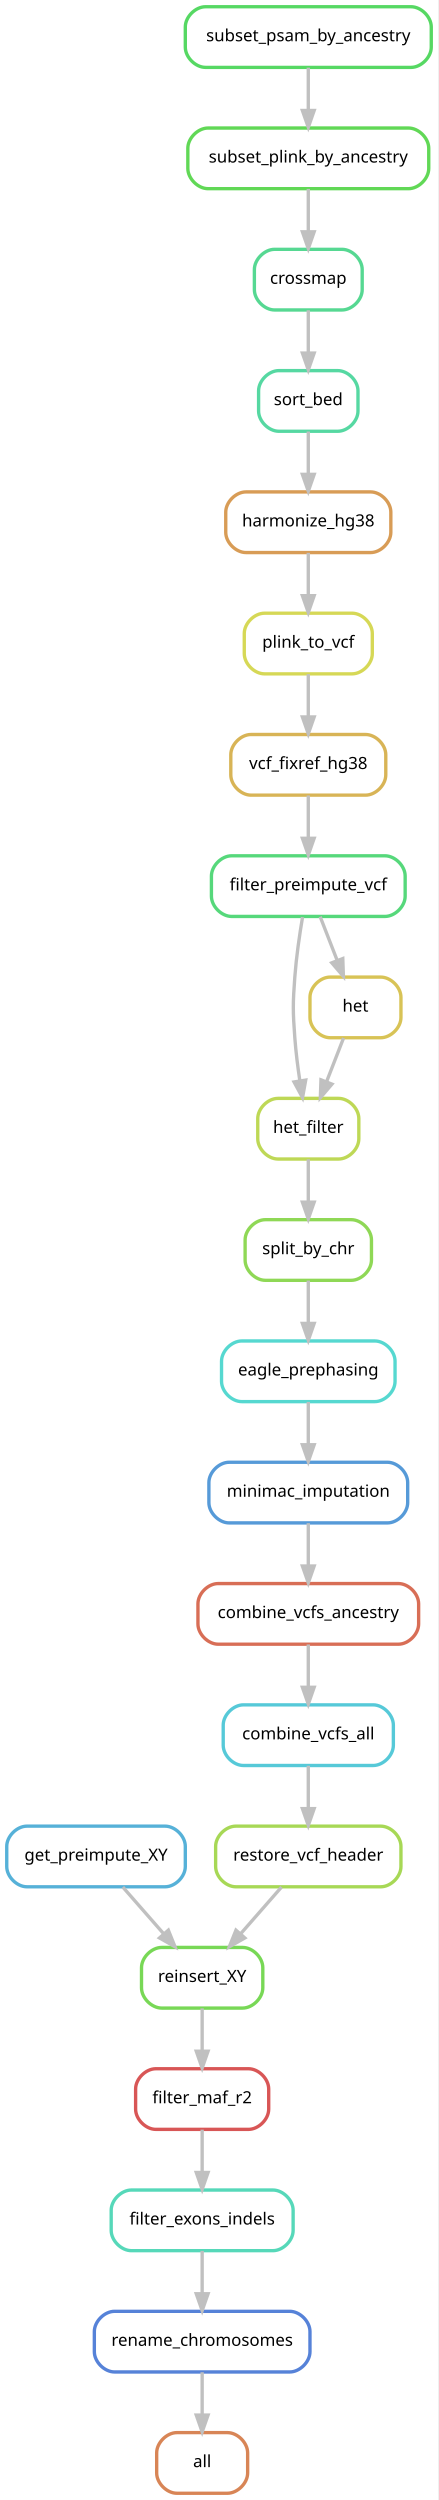
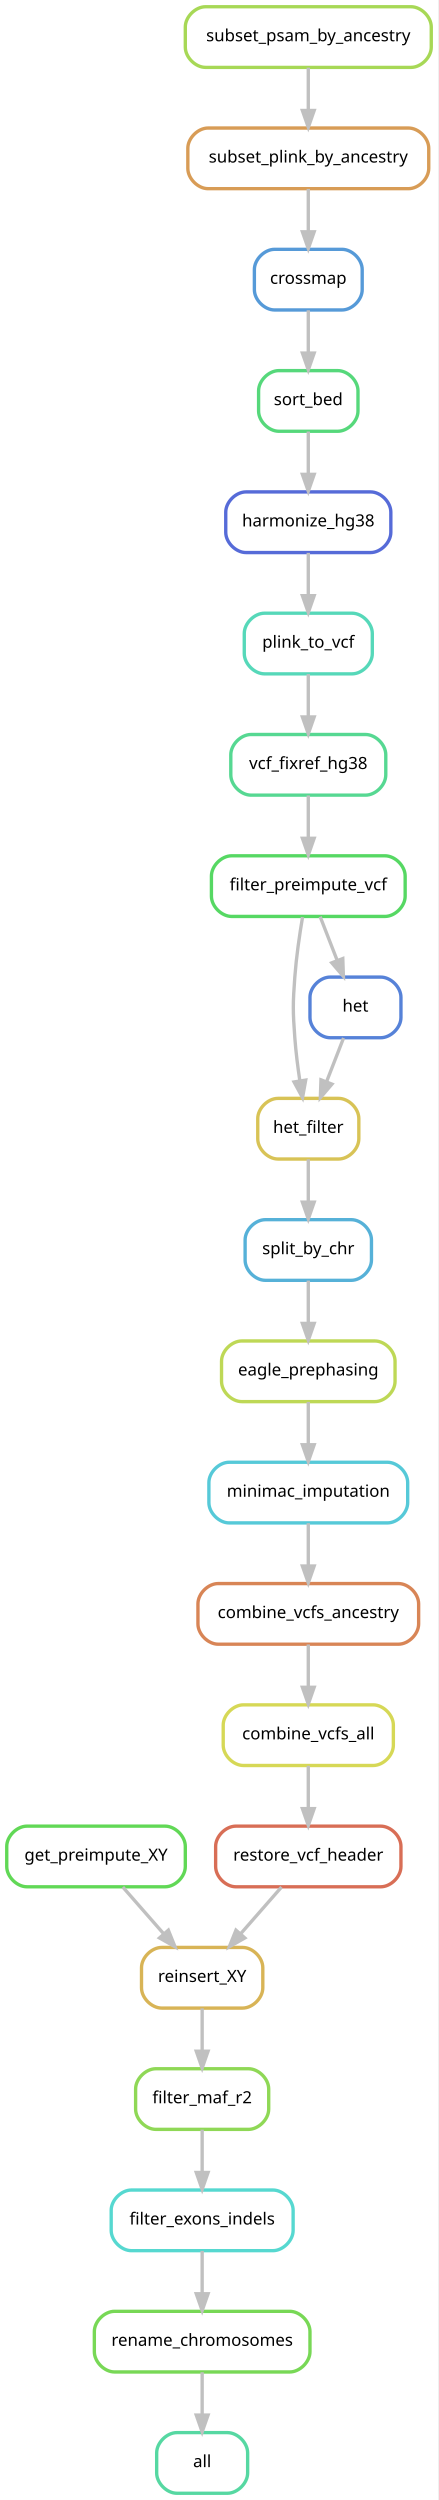
<svg xmlns="http://www.w3.org/2000/svg" width="260pt" height="1484pt" viewBox="0.00 0.00 260.00 1484.00">
  <g id="graph0" class="graph" transform="scale(1 1) rotate(0) translate(4 1480)">
    <polygon fill="#ffffff" stroke="transparent" points="-4,4 -4,-1480 256,-1480 256,4 -4,4" />
    <g id="node1" class="node">
-       <path fill="none" stroke="#d88556" stroke-width="2" d="M131,-36C131,-36 101,-36 101,-36 95,-36 89,-30 89,-24 89,-24 89,-12 89,-12 89,-6 95,0 101,0 101,0 131,0 131,0 137,0 143,-6 143,-12 143,-12 143,-24 143,-24 143,-30 137,-36 131,-36" />
+       <path fill="none" stroke="#56d8a2" stroke-width="2" d="M131,-36C131,-36 101,-36 101,-36 95,-36 89,-30 89,-24 89,-24 89,-12 89,-12 89,-6 95,0 101,0 101,0 131,0 131,0 137,0 143,-6 143,-12 143,-12 143,-24 143,-24 143,-30 137,-36 131,-36" />
      <text text-anchor="middle" x="116" y="-15.5" font-family="sans" font-size="10.00" fill="#000000">all</text>
    </g>
    <g id="node2" class="node">
-       <path fill="none" stroke="#5682d8" stroke-width="2" d="M168,-108C168,-108 64,-108 64,-108 58,-108 52,-102 52,-96 52,-96 52,-84 52,-84 52,-78 58,-72 64,-72 64,-72 168,-72 168,-72 174,-72 180,-78 180,-84 180,-84 180,-96 180,-96 180,-102 174,-108 168,-108" />
+       <path fill="none" stroke="#78d856" stroke-width="2" d="M168,-108C168,-108 64,-108 64,-108 58,-108 52,-102 52,-96 52,-96 52,-84 52,-84 52,-78 58,-72 64,-72 64,-72 168,-72 168,-72 174,-72 180,-78 180,-84 180,-84 180,-96 180,-96 180,-102 174,-108 168,-108" />
      <text text-anchor="middle" x="116" y="-87.5" font-family="sans" font-size="10.00" fill="#000000">rename_chromosomes</text>
    </g>
    <g id="edge1" class="edge">
      <path fill="none" stroke="#c0c0c0" stroke-width="2" d="M116,-71.831C116,-64.131 116,-54.974 116,-46.417" />
      <polygon fill="#c0c0c0" stroke="#c0c0c0" stroke-width="2" points="119.5,-46.413 116,-36.413 112.5,-46.413 119.5,-46.413" />
    </g>
    <g id="node3" class="node">
-       <path fill="none" stroke="#56d8b9" stroke-width="2" d="M158,-180C158,-180 74,-180 74,-180 68,-180 62,-174 62,-168 62,-168 62,-156 62,-156 62,-150 68,-144 74,-144 74,-144 158,-144 158,-144 164,-144 170,-150 170,-156 170,-156 170,-168 170,-168 170,-174 164,-180 158,-180" />
+       <path fill="none" stroke="#56d8d0" stroke-width="2" d="M158,-180C158,-180 74,-180 74,-180 68,-180 62,-174 62,-168 62,-168 62,-156 62,-156 62,-150 68,-144 74,-144 74,-144 158,-144 158,-144 164,-144 170,-150 170,-156 170,-156 170,-168 170,-168 170,-174 164,-180 158,-180" />
      <text text-anchor="middle" x="116" y="-159.5" font-family="sans" font-size="10.00" fill="#000000">filter_exons_indels</text>
    </g>
    <g id="edge2" class="edge">
      <path fill="none" stroke="#c0c0c0" stroke-width="2" d="M116,-143.831C116,-136.131 116,-126.974 116,-118.417" />
      <polygon fill="#c0c0c0" stroke="#c0c0c0" stroke-width="2" points="119.5,-118.413 116,-108.413 112.5,-118.413 119.5,-118.413" />
    </g>
    <g id="node4" class="node">
-       <path fill="none" stroke="#d85656" stroke-width="2" d="M143.5,-252C143.5,-252 88.5,-252 88.5,-252 82.5,-252 76.5,-246 76.5,-240 76.5,-240 76.5,-228 76.5,-228 76.5,-222 82.5,-216 88.5,-216 88.5,-216 143.5,-216 143.5,-216 149.5,-216 155.5,-222 155.5,-228 155.5,-228 155.5,-240 155.5,-240 155.5,-246 149.5,-252 143.5,-252" />
+       <path fill="none" stroke="#8fd856" stroke-width="2" d="M143.5,-252C143.5,-252 88.5,-252 88.5,-252 82.5,-252 76.5,-246 76.5,-240 76.5,-240 76.5,-228 76.5,-228 76.5,-222 82.5,-216 88.5,-216 88.5,-216 143.5,-216 143.5,-216 149.5,-216 155.5,-222 155.5,-228 155.5,-228 155.5,-240 155.5,-240 155.5,-246 149.5,-252 143.5,-252" />
      <text text-anchor="middle" x="116" y="-231.5" font-family="sans" font-size="10.00" fill="#000000">filter_maf_r2</text>
    </g>
    <g id="edge3" class="edge">
      <path fill="none" stroke="#c0c0c0" stroke-width="2" d="M116,-215.831C116,-208.131 116,-198.974 116,-190.417" />
      <polygon fill="#c0c0c0" stroke="#c0c0c0" stroke-width="2" points="119.5,-190.413 116,-180.413 112.5,-190.413 119.5,-190.413" />
    </g>
    <g id="node5" class="node">
-       <path fill="none" stroke="#78d856" stroke-width="2" d="M140,-324C140,-324 92,-324 92,-324 86,-324 80,-318 80,-312 80,-312 80,-300 80,-300 80,-294 86,-288 92,-288 92,-288 140,-288 140,-288 146,-288 152,-294 152,-300 152,-300 152,-312 152,-312 152,-318 146,-324 140,-324" />
+       <path fill="none" stroke="#d8b456" stroke-width="2" d="M140,-324C140,-324 92,-324 92,-324 86,-324 80,-318 80,-312 80,-312 80,-300 80,-300 80,-294 86,-288 92,-288 92,-288 140,-288 140,-288 146,-288 152,-294 152,-300 152,-300 152,-312 152,-312 152,-318 146,-324 140,-324" />
      <text text-anchor="middle" x="116" y="-303.5" font-family="sans" font-size="10.00" fill="#000000">reinsert_XY</text>
    </g>
    <g id="edge4" class="edge">
      <path fill="none" stroke="#c0c0c0" stroke-width="2" d="M116,-287.831C116,-280.131 116,-270.974 116,-262.417" />
      <polygon fill="#c0c0c0" stroke="#c0c0c0" stroke-width="2" points="119.5,-262.413 116,-252.413 112.5,-262.413 119.5,-262.413" />
    </g>
    <g id="node6" class="node">
-       <path fill="none" stroke="#56b1d8" stroke-width="2" d="M94,-396C94,-396 12,-396 12,-396 6,-396 0,-390 0,-384 0,-384 0,-372 0,-372 0,-366 6,-360 12,-360 12,-360 94,-360 94,-360 100,-360 106,-366 106,-372 106,-372 106,-384 106,-384 106,-390 100,-396 94,-396" />
+       <path fill="none" stroke="#61d856" stroke-width="2" d="M94,-396C94,-396 12,-396 12,-396 6,-396 0,-390 0,-384 0,-384 0,-372 0,-372 0,-366 6,-360 12,-360 12,-360 94,-360 94,-360 100,-360 106,-366 106,-372 106,-372 106,-384 106,-384 106,-390 100,-396 94,-396" />
      <text text-anchor="middle" x="53" y="-375.5" font-family="sans" font-size="10.00" fill="#000000">get_preimpute_XY</text>
    </g>
    <g id="edge5" class="edge">
      <path fill="none" stroke="#c0c0c0" stroke-width="2" d="M68.898,-359.831C76.228,-351.454 85.066,-341.353 93.097,-332.175" />
      <polygon fill="#c0c0c0" stroke="#c0c0c0" stroke-width="2" points="95.937,-334.244 99.888,-324.413 90.669,-329.634 95.937,-334.244" />
    </g>
    <g id="node7" class="node">
-       <path fill="none" stroke="#a7d856" stroke-width="2" d="M222,-396C222,-396 136,-396 136,-396 130,-396 124,-390 124,-384 124,-384 124,-372 124,-372 124,-366 130,-360 136,-360 136,-360 222,-360 222,-360 228,-360 234,-366 234,-372 234,-372 234,-384 234,-384 234,-390 228,-396 222,-396" />
+       <path fill="none" stroke="#d86e56" stroke-width="2" d="M222,-396C222,-396 136,-396 136,-396 130,-396 124,-390 124,-384 124,-384 124,-372 124,-372 124,-366 130,-360 136,-360 136,-360 222,-360 222,-360 228,-360 234,-366 234,-372 234,-372 234,-384 234,-384 234,-390 228,-396 222,-396" />
      <text text-anchor="middle" x="179" y="-375.5" font-family="sans" font-size="10.00" fill="#000000">restore_vcf_header</text>
    </g>
    <g id="edge6" class="edge">
      <path fill="none" stroke="#c0c0c0" stroke-width="2" d="M163.102,-359.831C155.772,-351.454 146.934,-341.353 138.903,-332.175" />
      <polygon fill="#c0c0c0" stroke="#c0c0c0" stroke-width="2" points="141.331,-329.634 132.112,-324.413 136.063,-334.244 141.331,-329.634" />
    </g>
    <g id="node8" class="node">
-       <path fill="none" stroke="#56c9d8" stroke-width="2" d="M217.5,-468C217.5,-468 140.5,-468 140.5,-468 134.5,-468 128.5,-462 128.5,-456 128.5,-456 128.5,-444 128.5,-444 128.5,-438 134.5,-432 140.5,-432 140.5,-432 217.5,-432 217.5,-432 223.5,-432 229.5,-438 229.5,-444 229.5,-444 229.5,-456 229.5,-456 229.5,-462 223.5,-468 217.5,-468" />
+       <path fill="none" stroke="#d6d856" stroke-width="2" d="M217.5,-468C217.5,-468 140.5,-468 140.5,-468 134.5,-468 128.5,-462 128.5,-456 128.5,-456 128.5,-444 128.5,-444 128.5,-438 134.5,-432 140.5,-432 140.5,-432 217.5,-432 217.5,-432 223.5,-432 229.5,-438 229.5,-444 229.5,-444 229.5,-456 229.5,-456 229.5,-462 223.5,-468 217.5,-468" />
      <text text-anchor="middle" x="179" y="-447.5" font-family="sans" font-size="10.00" fill="#000000">combine_vcfs_all</text>
    </g>
    <g id="edge7" class="edge">
      <path fill="none" stroke="#c0c0c0" stroke-width="2" d="M179,-431.831C179,-424.131 179,-414.974 179,-406.417" />
      <polygon fill="#c0c0c0" stroke="#c0c0c0" stroke-width="2" points="182.5,-406.413 179,-396.413 175.5,-406.413 182.5,-406.413" />
    </g>
    <g id="node9" class="node">
-       <path fill="none" stroke="#d86e56" stroke-width="2" d="M232.5,-540C232.5,-540 125.5,-540 125.5,-540 119.5,-540 113.5,-534 113.5,-528 113.5,-528 113.5,-516 113.5,-516 113.5,-510 119.5,-504 125.5,-504 125.5,-504 232.5,-504 232.5,-504 238.5,-504 244.5,-510 244.5,-516 244.5,-516 244.5,-528 244.5,-528 244.5,-534 238.5,-540 232.5,-540" />
+       <path fill="none" stroke="#d88556" stroke-width="2" d="M232.5,-540C232.5,-540 125.5,-540 125.5,-540 119.5,-540 113.5,-534 113.5,-528 113.5,-528 113.5,-516 113.5,-516 113.5,-510 119.5,-504 125.5,-504 125.5,-504 232.5,-504 232.5,-504 238.5,-504 244.5,-510 244.5,-516 244.5,-516 244.5,-528 244.5,-528 244.5,-534 238.5,-540 232.5,-540" />
      <text text-anchor="middle" x="179" y="-519.5" font-family="sans" font-size="10.00" fill="#000000">combine_vcfs_ancestry</text>
    </g>
    <g id="edge8" class="edge">
      <path fill="none" stroke="#c0c0c0" stroke-width="2" d="M179,-503.831C179,-496.131 179,-486.974 179,-478.417" />
      <polygon fill="#c0c0c0" stroke="#c0c0c0" stroke-width="2" points="182.5,-478.413 179,-468.413 175.5,-478.413 182.5,-478.413" />
    </g>
    <g id="node10" class="node">
-       <path fill="none" stroke="#569ad8" stroke-width="2" d="M226,-612C226,-612 132,-612 132,-612 126,-612 120,-606 120,-600 120,-600 120,-588 120,-588 120,-582 126,-576 132,-576 132,-576 226,-576 226,-576 232,-576 238,-582 238,-588 238,-588 238,-600 238,-600 238,-606 232,-612 226,-612" />
+       <path fill="none" stroke="#56c9d8" stroke-width="2" d="M226,-612C226,-612 132,-612 132,-612 126,-612 120,-606 120,-600 120,-600 120,-588 120,-588 120,-582 126,-576 132,-576 132,-576 226,-576 226,-576 232,-576 238,-582 238,-588 238,-588 238,-600 238,-600 238,-606 232,-612 226,-612" />
      <text text-anchor="middle" x="179" y="-591.5" font-family="sans" font-size="10.00" fill="#000000">minimac_imputation</text>
    </g>
    <g id="edge9" class="edge">
      <path fill="none" stroke="#c0c0c0" stroke-width="2" d="M179,-575.831C179,-568.131 179,-558.974 179,-550.417" />
      <polygon fill="#c0c0c0" stroke="#c0c0c0" stroke-width="2" points="182.5,-550.413 179,-540.413 175.5,-550.413 182.5,-550.413" />
    </g>
    <g id="node11" class="node">
-       <path fill="none" stroke="#56d8d0" stroke-width="2" d="M218.5,-684C218.5,-684 139.5,-684 139.5,-684 133.5,-684 127.5,-678 127.5,-672 127.5,-672 127.5,-660 127.5,-660 127.5,-654 133.5,-648 139.5,-648 139.5,-648 218.5,-648 218.5,-648 224.5,-648 230.5,-654 230.5,-660 230.5,-660 230.5,-672 230.5,-672 230.5,-678 224.5,-684 218.5,-684" />
+       <path fill="none" stroke="#bed856" stroke-width="2" d="M218.5,-684C218.5,-684 139.5,-684 139.5,-684 133.5,-684 127.5,-678 127.5,-672 127.5,-672 127.5,-660 127.5,-660 127.5,-654 133.5,-648 139.5,-648 139.5,-648 218.5,-648 218.5,-648 224.5,-648 230.5,-654 230.5,-660 230.5,-660 230.5,-672 230.5,-672 230.5,-678 224.5,-684 218.5,-684" />
      <text text-anchor="middle" x="179" y="-663.5" font-family="sans" font-size="10.00" fill="#000000">eagle_prephasing</text>
    </g>
    <g id="edge10" class="edge">
      <path fill="none" stroke="#c0c0c0" stroke-width="2" d="M179,-647.831C179,-640.131 179,-630.974 179,-622.417" />
      <polygon fill="#c0c0c0" stroke="#c0c0c0" stroke-width="2" points="182.5,-622.413 179,-612.413 175.5,-622.413 182.5,-622.413" />
    </g>
    <g id="node12" class="node">
-       <path fill="none" stroke="#8fd856" stroke-width="2" d="M204.5,-756C204.5,-756 153.5,-756 153.5,-756 147.5,-756 141.5,-750 141.5,-744 141.5,-744 141.5,-732 141.5,-732 141.5,-726 147.5,-720 153.5,-720 153.5,-720 204.5,-720 204.5,-720 210.5,-720 216.5,-726 216.5,-732 216.5,-732 216.5,-744 216.5,-744 216.5,-750 210.5,-756 204.5,-756" />
+       <path fill="none" stroke="#56b1d8" stroke-width="2" d="M204.5,-756C204.5,-756 153.5,-756 153.5,-756 147.5,-756 141.5,-750 141.5,-744 141.5,-744 141.5,-732 141.5,-732 141.5,-726 147.5,-720 153.5,-720 153.5,-720 204.5,-720 204.5,-720 210.5,-720 216.5,-726 216.5,-732 216.5,-732 216.5,-744 216.5,-744 216.5,-750 210.5,-756 204.5,-756" />
      <text text-anchor="middle" x="179" y="-735.5" font-family="sans" font-size="10.00" fill="#000000">split_by_chr</text>
    </g>
    <g id="edge11" class="edge">
      <path fill="none" stroke="#c0c0c0" stroke-width="2" d="M179,-719.831C179,-712.131 179,-702.974 179,-694.417" />
      <polygon fill="#c0c0c0" stroke="#c0c0c0" stroke-width="2" points="182.5,-694.413 179,-684.413 175.5,-694.413 182.5,-694.413" />
    </g>
    <g id="node13" class="node">
-       <path fill="none" stroke="#bed856" stroke-width="2" d="M197,-828C197,-828 161,-828 161,-828 155,-828 149,-822 149,-816 149,-816 149,-804 149,-804 149,-798 155,-792 161,-792 161,-792 197,-792 197,-792 203,-792 209,-798 209,-804 209,-804 209,-816 209,-816 209,-822 203,-828 197,-828" />
+       <path fill="none" stroke="#d8c356" stroke-width="2" d="M197,-828C197,-828 161,-828 161,-828 155,-828 149,-822 149,-816 149,-816 149,-804 149,-804 149,-798 155,-792 161,-792 161,-792 197,-792 197,-792 203,-792 209,-798 209,-804 209,-804 209,-816 209,-816 209,-822 203,-828 197,-828" />
      <text text-anchor="middle" x="179" y="-807.5" font-family="sans" font-size="10.00" fill="#000000">het_filter</text>
    </g>
    <g id="edge12" class="edge">
      <path fill="none" stroke="#c0c0c0" stroke-width="2" d="M179,-791.831C179,-784.131 179,-774.974 179,-766.417" />
      <polygon fill="#c0c0c0" stroke="#c0c0c0" stroke-width="2" points="182.5,-766.413 179,-756.413 175.5,-766.413 182.5,-766.413" />
    </g>
    <g id="node14" class="node">
-       <path fill="none" stroke="#d8c356" stroke-width="2" d="M222,-900C222,-900 192,-900 192,-900 186,-900 180,-894 180,-888 180,-888 180,-876 180,-876 180,-870 186,-864 192,-864 192,-864 222,-864 222,-864 228,-864 234,-870 234,-876 234,-876 234,-888 234,-888 234,-894 228,-900 222,-900" />
+       <path fill="none" stroke="#5682d8" stroke-width="2" d="M222,-900C222,-900 192,-900 192,-900 186,-900 180,-894 180,-888 180,-888 180,-876 180,-876 180,-870 186,-864 192,-864 192,-864 222,-864 222,-864 228,-864 234,-870 234,-876 234,-876 234,-888 234,-888 234,-894 228,-900 222,-900" />
      <text text-anchor="middle" x="207" y="-879.5" font-family="sans" font-size="10.00" fill="#000000">het</text>
    </g>
-     <g id="edge14" class="edge">
+     <g id="edge13" class="edge">
      <path fill="none" stroke="#c0c0c0" stroke-width="2" d="M199.934,-863.831C196.874,-855.962 193.222,-846.571 189.832,-837.853" />
      <polygon fill="#c0c0c0" stroke="#c0c0c0" stroke-width="2" points="193.047,-836.465 186.161,-828.413 186.523,-839.002 193.047,-836.465" />
    </g>
    <g id="node15" class="node">
-       <path fill="none" stroke="#56d87b" stroke-width="2" d="M224.5,-972C224.5,-972 133.5,-972 133.5,-972 127.5,-972 121.5,-966 121.5,-960 121.5,-960 121.5,-948 121.5,-948 121.5,-942 127.5,-936 133.5,-936 133.5,-936 224.5,-936 224.5,-936 230.5,-936 236.5,-942 236.5,-948 236.5,-948 236.5,-960 236.5,-960 236.5,-966 230.5,-972 224.5,-972" />
+       <path fill="none" stroke="#56d863" stroke-width="2" d="M224.5,-972C224.5,-972 133.5,-972 133.5,-972 127.5,-972 121.5,-966 121.5,-960 121.5,-960 121.5,-948 121.5,-948 121.5,-942 127.5,-936 133.5,-936 133.5,-936 224.5,-936 224.5,-936 230.5,-936 236.5,-942 236.5,-948 236.5,-948 236.5,-960 236.5,-960 236.5,-966 230.5,-972 224.5,-972" />
      <text text-anchor="middle" x="179" y="-951.5" font-family="sans" font-size="10.00" fill="#000000">filter_preimpute_vcf</text>
    </g>
-     <g id="edge13" class="edge">
+     <g id="edge14" class="edge">
      <path fill="none" stroke="#c0c0c0" stroke-width="2" d="M175.585,-935.58C173.829,-925.177 171.877,-911.909 171,-900 169.824,-884.043 169.824,-879.957 171,-864 171.617,-855.626 172.765,-846.581 174.003,-838.332" />
      <polygon fill="#c0c0c0" stroke="#c0c0c0" stroke-width="2" points="177.465,-838.846 175.585,-828.42 170.552,-837.743 177.465,-838.846" />
    </g>
    <g id="edge15" class="edge">
      <path fill="none" stroke="#c0c0c0" stroke-width="2" d="M186.066,-935.831C189.126,-927.962 192.778,-918.571 196.168,-909.853" />
      <polygon fill="#c0c0c0" stroke="#c0c0c0" stroke-width="2" points="199.477,-911.002 199.839,-900.413 192.953,-908.465 199.477,-911.002" />
    </g>
    <g id="node16" class="node">
-       <path fill="none" stroke="#d8b456" stroke-width="2" d="M213,-1044C213,-1044 145,-1044 145,-1044 139,-1044 133,-1038 133,-1032 133,-1032 133,-1020 133,-1020 133,-1014 139,-1008 145,-1008 145,-1008 213,-1008 213,-1008 219,-1008 225,-1014 225,-1020 225,-1020 225,-1032 225,-1032 225,-1038 219,-1044 213,-1044" />
+       <path fill="none" stroke="#56d892" stroke-width="2" d="M213,-1044C213,-1044 145,-1044 145,-1044 139,-1044 133,-1038 133,-1032 133,-1032 133,-1020 133,-1020 133,-1014 139,-1008 145,-1008 145,-1008 213,-1008 213,-1008 219,-1008 225,-1014 225,-1020 225,-1020 225,-1032 225,-1032 225,-1038 219,-1044 213,-1044" />
      <text text-anchor="middle" x="179" y="-1023.5" font-family="sans" font-size="10.00" fill="#000000">vcf_fixref_hg38</text>
    </g>
    <g id="edge16" class="edge">
      <path fill="none" stroke="#c0c0c0" stroke-width="2" d="M179,-1007.831C179,-1000.131 179,-990.974 179,-982.417" />
      <polygon fill="#c0c0c0" stroke="#c0c0c0" stroke-width="2" points="182.5,-982.413 179,-972.413 175.5,-982.413 182.5,-982.413" />
    </g>
    <g id="node17" class="node">
-       <path fill="none" stroke="#d6d856" stroke-width="2" d="M205,-1116C205,-1116 153,-1116 153,-1116 147,-1116 141,-1110 141,-1104 141,-1104 141,-1092 141,-1092 141,-1086 147,-1080 153,-1080 153,-1080 205,-1080 205,-1080 211,-1080 217,-1086 217,-1092 217,-1092 217,-1104 217,-1104 217,-1110 211,-1116 205,-1116" />
+       <path fill="none" stroke="#56d8b9" stroke-width="2" d="M205,-1116C205,-1116 153,-1116 153,-1116 147,-1116 141,-1110 141,-1104 141,-1104 141,-1092 141,-1092 141,-1086 147,-1080 153,-1080 153,-1080 205,-1080 205,-1080 211,-1080 217,-1086 217,-1092 217,-1092 217,-1104 217,-1104 217,-1110 211,-1116 205,-1116" />
      <text text-anchor="middle" x="179" y="-1095.5" font-family="sans" font-size="10.00" fill="#000000">plink_to_vcf</text>
    </g>
    <g id="edge17" class="edge">
      <path fill="none" stroke="#c0c0c0" stroke-width="2" d="M179,-1079.831C179,-1072.131 179,-1062.974 179,-1054.417" />
      <polygon fill="#c0c0c0" stroke="#c0c0c0" stroke-width="2" points="182.5,-1054.413 179,-1044.413 175.5,-1054.413 182.5,-1054.413" />
    </g>
    <g id="node18" class="node">
-       <path fill="none" stroke="#d89c56" stroke-width="2" d="M216,-1188C216,-1188 142,-1188 142,-1188 136,-1188 130,-1182 130,-1176 130,-1176 130,-1164 130,-1164 130,-1158 136,-1152 142,-1152 142,-1152 216,-1152 216,-1152 222,-1152 228,-1158 228,-1164 228,-1164 228,-1176 228,-1176 228,-1182 222,-1188 216,-1188" />
+       <path fill="none" stroke="#566bd8" stroke-width="2" d="M216,-1188C216,-1188 142,-1188 142,-1188 136,-1188 130,-1182 130,-1176 130,-1176 130,-1164 130,-1164 130,-1158 136,-1152 142,-1152 142,-1152 216,-1152 216,-1152 222,-1152 228,-1158 228,-1164 228,-1164 228,-1176 228,-1176 228,-1182 222,-1188 216,-1188" />
      <text text-anchor="middle" x="179" y="-1167.5" font-family="sans" font-size="10.00" fill="#000000">harmonize_hg38</text>
    </g>
    <g id="edge18" class="edge">
      <path fill="none" stroke="#c0c0c0" stroke-width="2" d="M179,-1151.831C179,-1144.131 179,-1134.974 179,-1126.417" />
      <polygon fill="#c0c0c0" stroke="#c0c0c0" stroke-width="2" points="182.5,-1126.413 179,-1116.413 175.5,-1126.413 182.5,-1126.413" />
    </g>
    <g id="node19" class="node">
-       <path fill="none" stroke="#56d8a2" stroke-width="2" d="M196.5,-1260C196.5,-1260 161.5,-1260 161.5,-1260 155.5,-1260 149.5,-1254 149.5,-1248 149.5,-1248 149.5,-1236 149.5,-1236 149.5,-1230 155.5,-1224 161.5,-1224 161.5,-1224 196.5,-1224 196.5,-1224 202.5,-1224 208.5,-1230 208.5,-1236 208.5,-1236 208.5,-1248 208.5,-1248 208.5,-1254 202.5,-1260 196.5,-1260" />
+       <path fill="none" stroke="#56d87b" stroke-width="2" d="M196.5,-1260C196.5,-1260 161.5,-1260 161.5,-1260 155.5,-1260 149.5,-1254 149.5,-1248 149.5,-1248 149.5,-1236 149.5,-1236 149.5,-1230 155.5,-1224 161.5,-1224 161.5,-1224 196.5,-1224 196.5,-1224 202.5,-1224 208.5,-1230 208.5,-1236 208.5,-1236 208.5,-1248 208.5,-1248 208.5,-1254 202.5,-1260 196.5,-1260" />
      <text text-anchor="middle" x="179" y="-1239.5" font-family="sans" font-size="10.00" fill="#000000">sort_bed</text>
    </g>
    <g id="edge19" class="edge">
      <path fill="none" stroke="#c0c0c0" stroke-width="2" d="M179,-1223.831C179,-1216.131 179,-1206.974 179,-1198.417" />
      <polygon fill="#c0c0c0" stroke="#c0c0c0" stroke-width="2" points="182.5,-1198.413 179,-1188.413 175.5,-1198.413 182.5,-1198.413" />
    </g>
    <g id="node20" class="node">
-       <path fill="none" stroke="#56d892" stroke-width="2" d="M199,-1332C199,-1332 159,-1332 159,-1332 153,-1332 147,-1326 147,-1320 147,-1320 147,-1308 147,-1308 147,-1302 153,-1296 159,-1296 159,-1296 199,-1296 199,-1296 205,-1296 211,-1302 211,-1308 211,-1308 211,-1320 211,-1320 211,-1326 205,-1332 199,-1332" />
+       <path fill="none" stroke="#569ad8" stroke-width="2" d="M199,-1332C199,-1332 159,-1332 159,-1332 153,-1332 147,-1326 147,-1320 147,-1320 147,-1308 147,-1308 147,-1302 153,-1296 159,-1296 159,-1296 199,-1296 199,-1296 205,-1296 211,-1302 211,-1308 211,-1308 211,-1320 211,-1320 211,-1326 205,-1332 199,-1332" />
      <text text-anchor="middle" x="179" y="-1311.5" font-family="sans" font-size="10.00" fill="#000000">crossmap</text>
    </g>
    <g id="edge20" class="edge">
      <path fill="none" stroke="#c0c0c0" stroke-width="2" d="M179,-1295.831C179,-1288.131 179,-1278.974 179,-1270.417" />
      <polygon fill="#c0c0c0" stroke="#c0c0c0" stroke-width="2" points="182.5,-1270.413 179,-1260.413 175.5,-1270.413 182.5,-1270.413" />
    </g>
    <g id="node21" class="node">
-       <path fill="none" stroke="#61d856" stroke-width="2" d="M238.5,-1404C238.5,-1404 119.5,-1404 119.5,-1404 113.5,-1404 107.5,-1398 107.5,-1392 107.5,-1392 107.5,-1380 107.5,-1380 107.5,-1374 113.5,-1368 119.5,-1368 119.5,-1368 238.5,-1368 238.5,-1368 244.5,-1368 250.5,-1374 250.5,-1380 250.5,-1380 250.5,-1392 250.5,-1392 250.5,-1398 244.5,-1404 238.5,-1404" />
+       <path fill="none" stroke="#d89c56" stroke-width="2" d="M238.5,-1404C238.5,-1404 119.5,-1404 119.5,-1404 113.5,-1404 107.5,-1398 107.5,-1392 107.5,-1392 107.5,-1380 107.5,-1380 107.5,-1374 113.5,-1368 119.5,-1368 119.5,-1368 238.5,-1368 238.5,-1368 244.5,-1368 250.5,-1374 250.5,-1380 250.5,-1380 250.5,-1392 250.5,-1392 250.5,-1398 244.5,-1404 238.5,-1404" />
      <text text-anchor="middle" x="179" y="-1383.5" font-family="sans" font-size="10.00" fill="#000000">subset_plink_by_ancestry</text>
    </g>
    <g id="edge21" class="edge">
      <path fill="none" stroke="#c0c0c0" stroke-width="2" d="M179,-1367.831C179,-1360.131 179,-1350.974 179,-1342.417" />
      <polygon fill="#c0c0c0" stroke="#c0c0c0" stroke-width="2" points="182.5,-1342.413 179,-1332.413 175.5,-1342.413 182.5,-1342.413" />
    </g>
    <g id="node22" class="node">
-       <path fill="none" stroke="#56d863" stroke-width="2" d="M240,-1476C240,-1476 118,-1476 118,-1476 112,-1476 106,-1470 106,-1464 106,-1464 106,-1452 106,-1452 106,-1446 112,-1440 118,-1440 118,-1440 240,-1440 240,-1440 246,-1440 252,-1446 252,-1452 252,-1452 252,-1464 252,-1464 252,-1470 246,-1476 240,-1476" />
+       <path fill="none" stroke="#a7d856" stroke-width="2" d="M240,-1476C240,-1476 118,-1476 118,-1476 112,-1476 106,-1470 106,-1464 106,-1464 106,-1452 106,-1452 106,-1446 112,-1440 118,-1440 118,-1440 240,-1440 240,-1440 246,-1440 252,-1446 252,-1452 252,-1452 252,-1464 252,-1464 252,-1470 246,-1476 240,-1476" />
      <text text-anchor="middle" x="179" y="-1455.5" font-family="sans" font-size="10.00" fill="#000000">subset_psam_by_ancestry</text>
    </g>
    <g id="edge22" class="edge">
      <path fill="none" stroke="#c0c0c0" stroke-width="2" d="M179,-1439.831C179,-1432.131 179,-1422.974 179,-1414.417" />
      <polygon fill="#c0c0c0" stroke="#c0c0c0" stroke-width="2" points="182.5,-1414.413 179,-1404.413 175.5,-1414.413 182.5,-1414.413" />
    </g>
  </g>
</svg>
